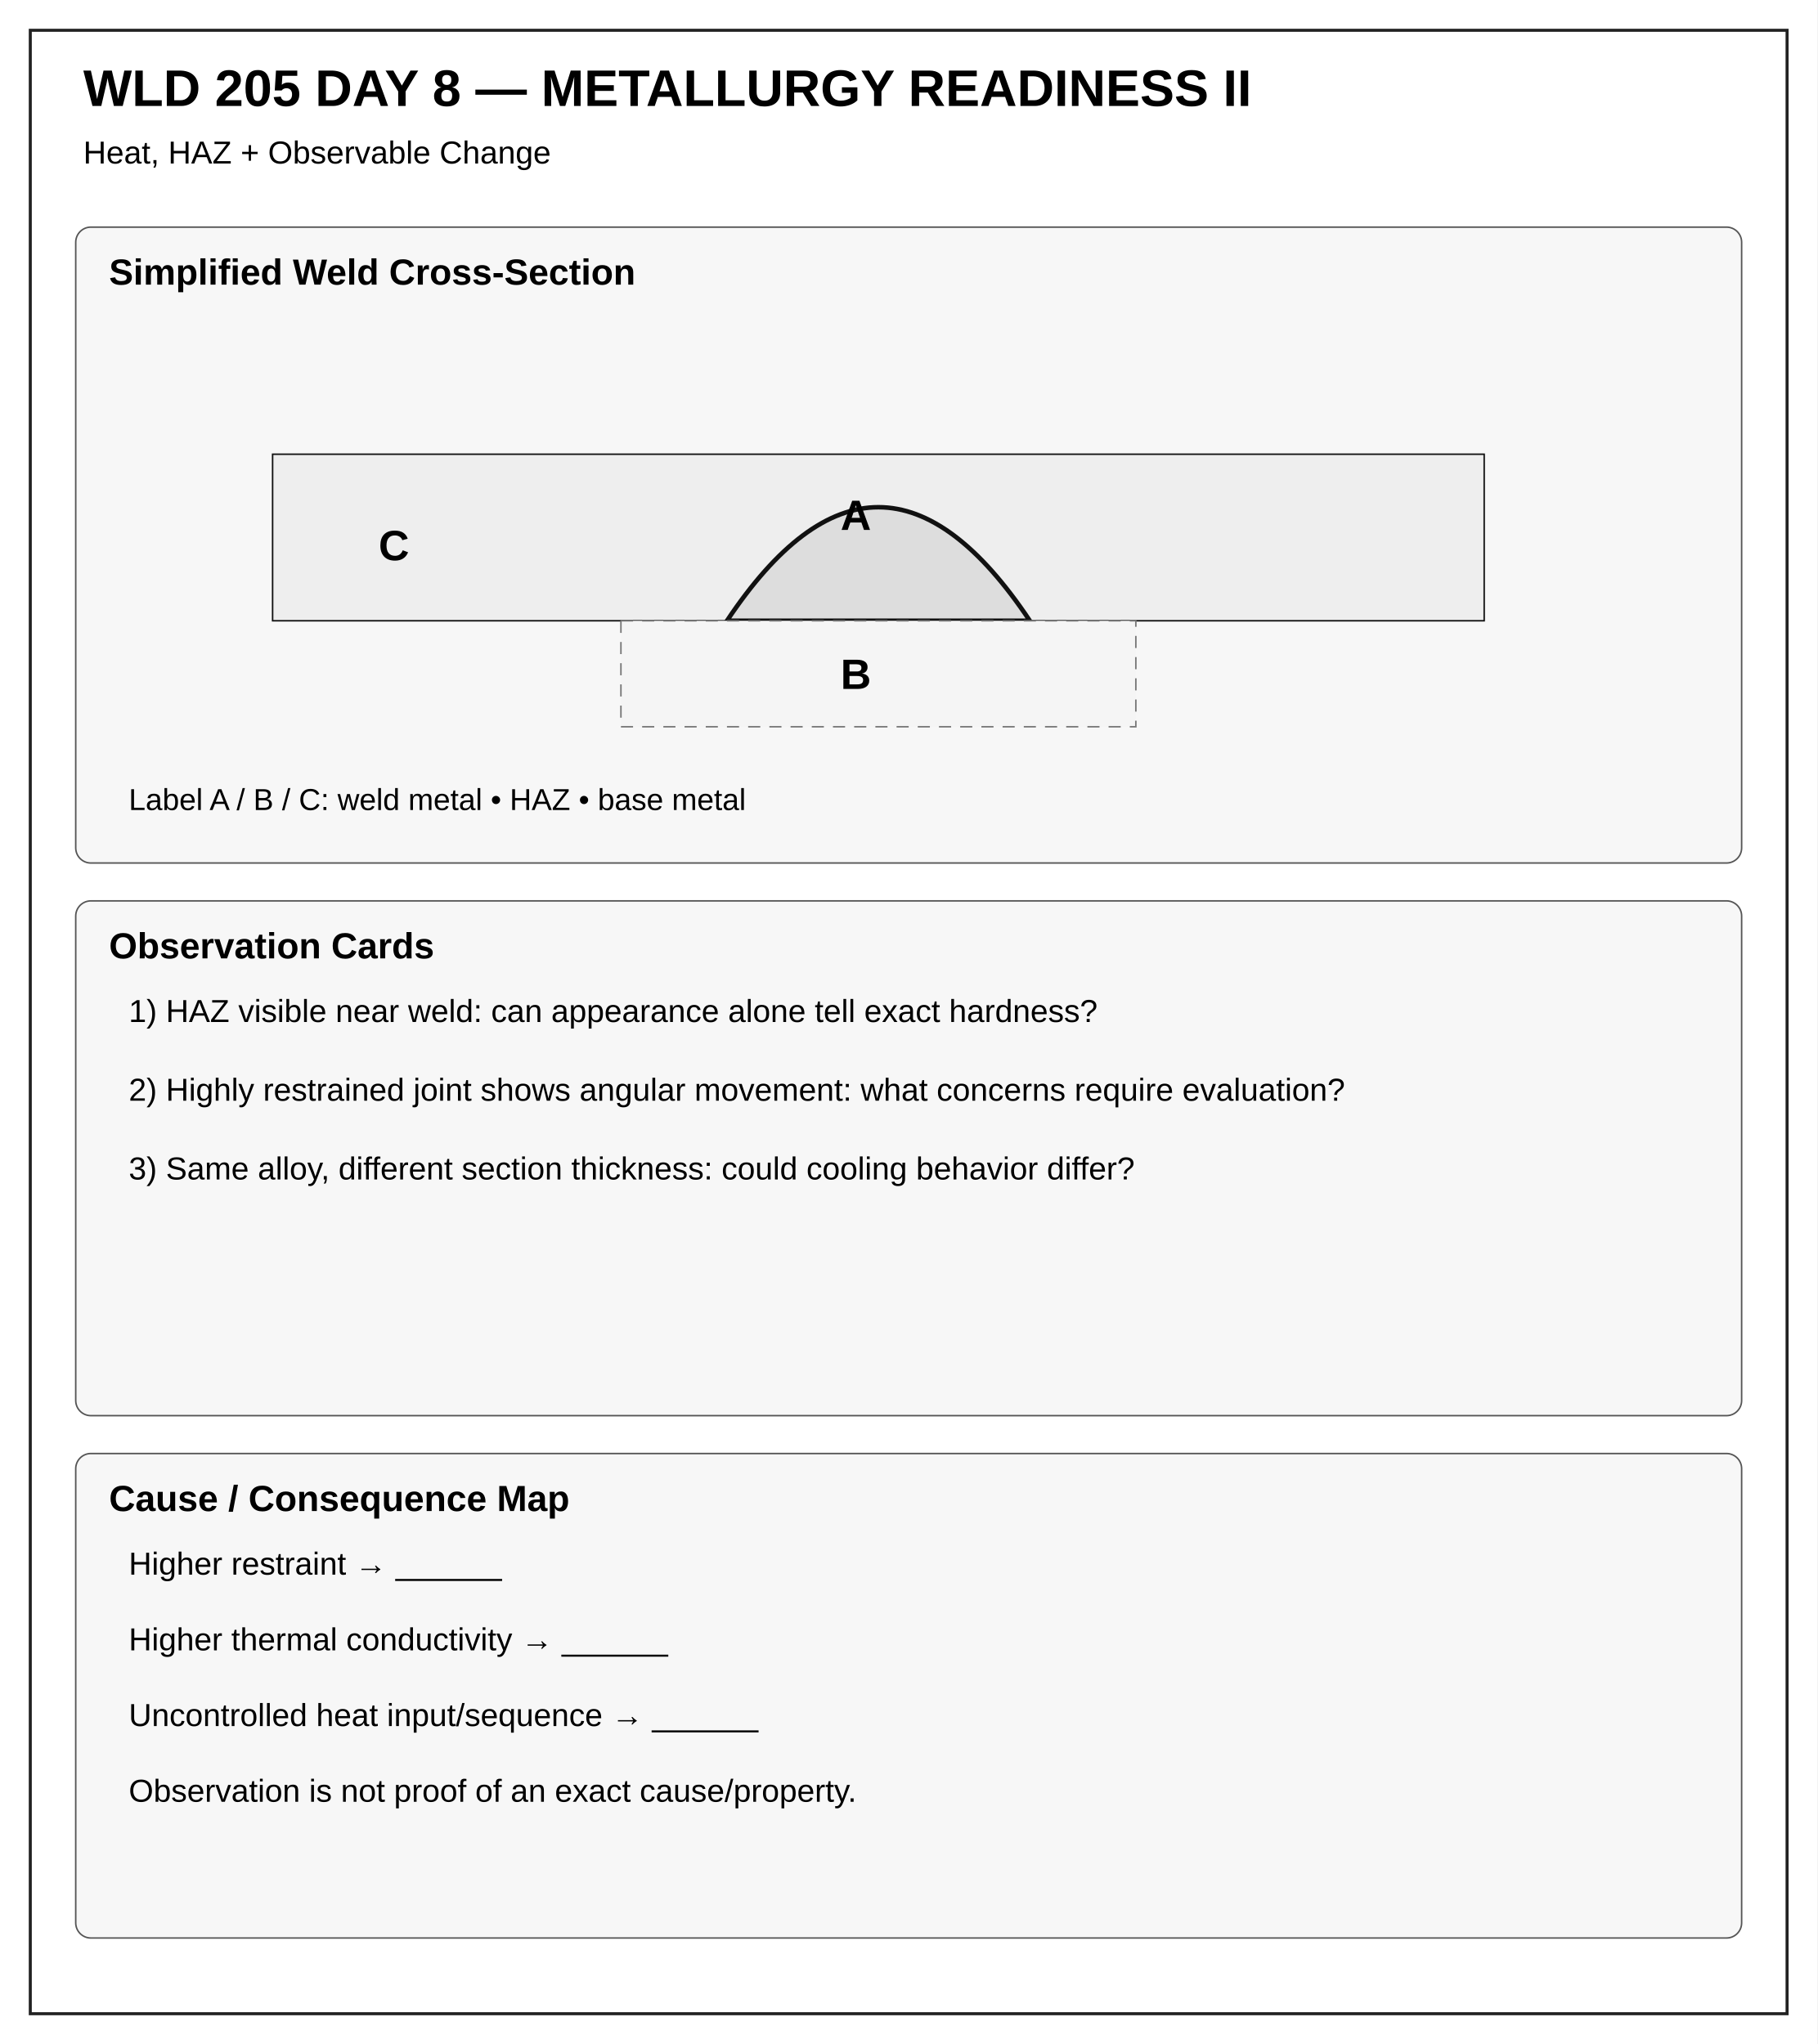
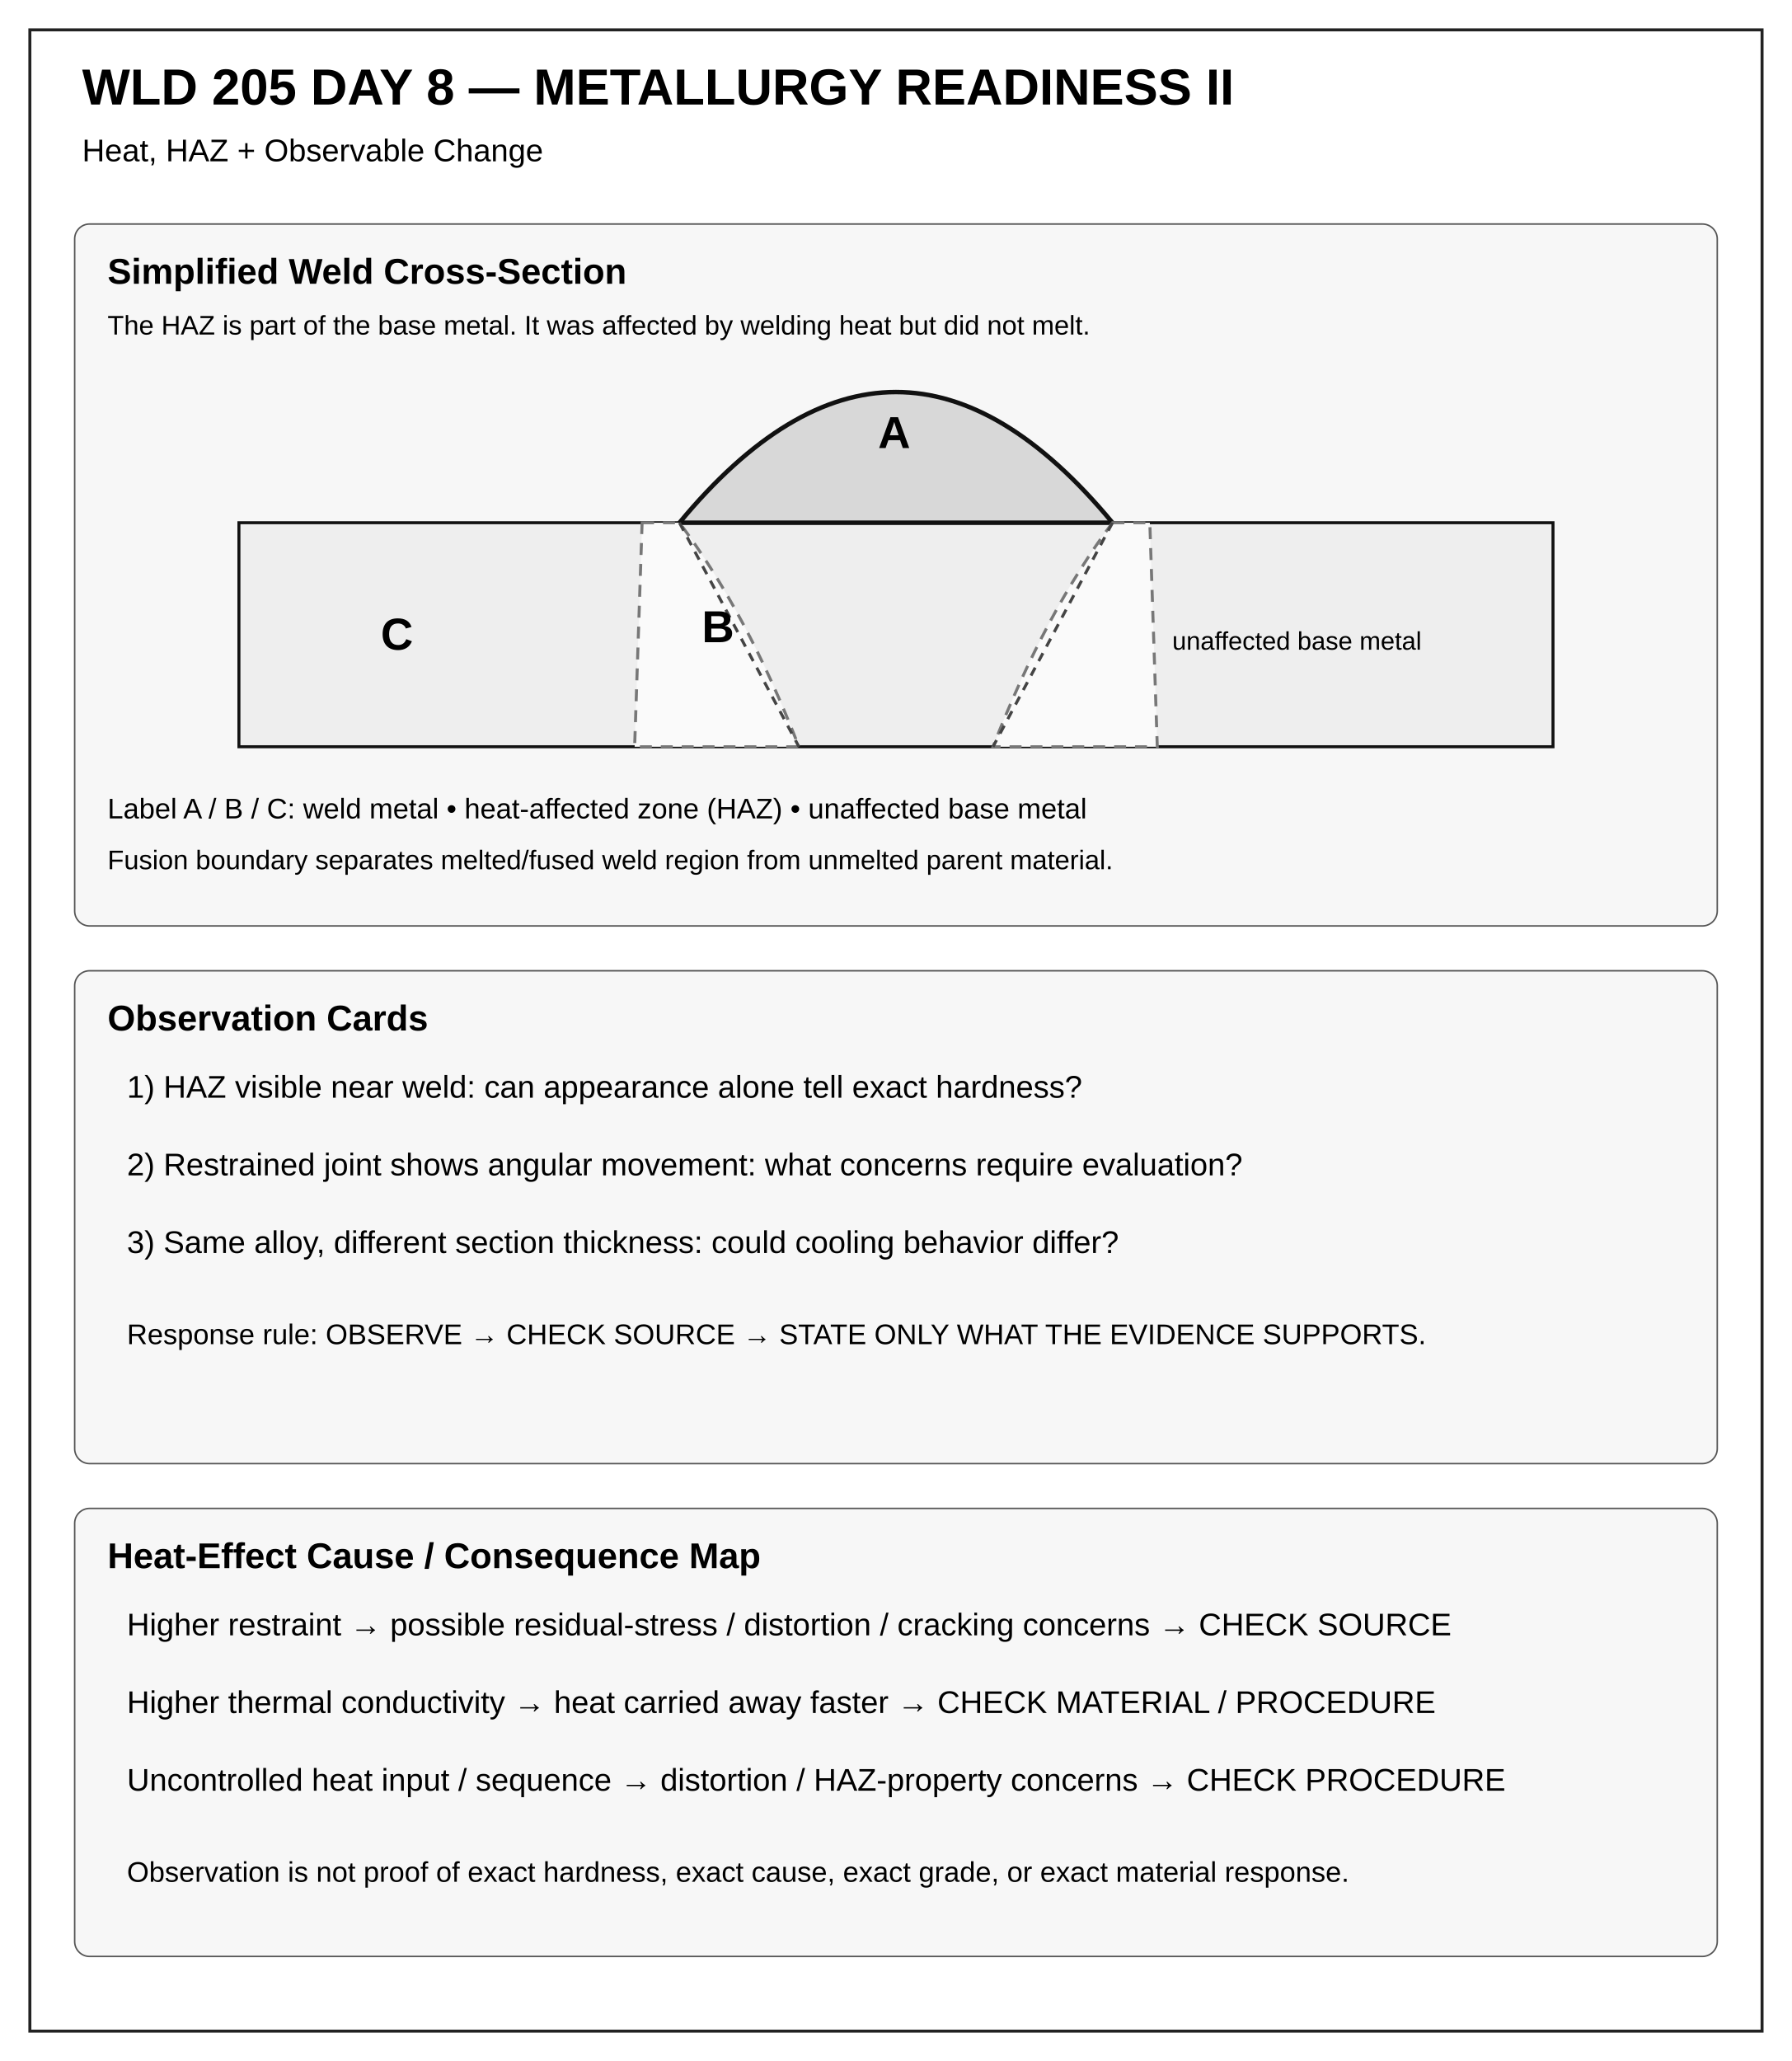
- <svg xmlns="http://www.w3.org/2000/svg" width="1200" height="1350" viewBox="0 0 1200 1350">
-   <rect width="1200" height="1350" fill="white" />
-   <rect x="20" y="20" width="1160" height="1310" fill="none" stroke="#222" stroke-width="2" />
+ <svg xmlns="http://www.w3.org/2000/svg" width="1200" height="1380" viewBox="0 0 1200 1380">
+   <rect width="1200" height="1380" fill="white" />
+   <rect x="20" y="20" width="1160" height="1340" fill="none" stroke="#222" stroke-width="2" />
  <text x="55" y="70" font-family="Arial" font-size="34" font-weight="700">WLD 205 DAY 8 — METALLURGY READINESS II</text>
  <text x="55" y="108" font-family="Arial" font-size="21">Heat, HAZ + Observable Change</text>
-   <rect x="50" y="150" width="1100" height="420" rx="10" fill="#f7f7f7" stroke="#555" />
-   <text x="72" y="188" font-family="Arial" font-size="24" font-weight="700">Simplified Weld Cross-Section</text>
-   <rect x="180" y="300" width="800" height="110" fill="#eeeeee" stroke="#111" />
-   <path d="M480 410 Q580 260 680 410 Z" fill="#dddddd" stroke="#111" stroke-width="3" />
-   <rect x="410" y="410" width="340" height="70" fill="#f5f5f5" stroke="#777" stroke-dasharray="8 6" />
-   <text x="555" y="350" font-family="Arial" font-size="28" font-weight="700">A</text>
-   <text x="555" y="455" font-family="Arial" font-size="28" font-weight="700">B</text>
-   <text x="250" y="370" font-family="Arial" font-size="28" font-weight="700">C</text>
-   <text x="85" y="535" font-family="Arial" font-size="20">Label A / B / C: weld metal • HAZ • base metal</text>
-   <rect x="50" y="595" width="1100" height="340" rx="10" fill="#f7f7f7" stroke="#555" />
-   <text x="72" y="633" font-family="Arial" font-size="24" font-weight="700">Observation Cards</text>
-   <text x="85" y="675" font-family="Arial" font-size="21">1) HAZ visible near weld: can appearance alone tell exact hardness?</text>
-   <text x="85" y="727" font-family="Arial" font-size="21">2) Highly restrained joint shows angular movement: what concerns require evaluation?</text>
-   <text x="85" y="779" font-family="Arial" font-size="21">3) Same alloy, different section thickness: could cooling behavior differ?</text>
-   <rect x="50" y="960" width="1100" height="320" rx="10" fill="#f7f7f7" stroke="#555" />
-   <text x="72" y="998" font-family="Arial" font-size="24" font-weight="700">Cause / Consequence Map</text>
-   <text x="85" y="1040" font-family="Arial" font-size="21">Higher restraint → ______</text>
-   <text x="85" y="1090" font-family="Arial" font-size="21">Higher thermal conductivity → ______</text>
-   <text x="85" y="1140" font-family="Arial" font-size="21">Uncontrolled heat input/sequence → ______</text>
-   <text x="85" y="1190" font-family="Arial" font-size="21">Observation is not proof of an exact cause/property.</text>
+   <rect x="50" y="150" width="1100" height="470" rx="10" fill="#f7f7f7" stroke="#555" />
+   <text x="72" y="190" font-family="Arial" font-size="24" font-weight="700">Simplified Weld Cross-Section</text>
+   <text x="72" y="224" font-family="Arial" font-size="18">The HAZ is part of the base metal. It was affected by welding heat but did not melt.</text>
+   <rect x="160" y="350" width="880" height="150" fill="#eeeeee" stroke="#111" stroke-width="2" />
+   <path d="M455 350 Q600 175 745 350 Z" fill="#d8d8d8" stroke="#111" stroke-width="3" />
+   <path d="M430 350 L455 350 Q500 410 535 500 L425 500 Z" fill="#fafafa" stroke="#777" stroke-width="2" stroke-dasharray="8 6" />
+   <path d="M745 350 L770 350 L775 500 L665 500 Q700 410 745 350 Z" fill="#fafafa" stroke="#777" stroke-width="2" stroke-dasharray="8 6" />
+   <line x1="455" y1="350" x2="535" y2="500" stroke="#444" stroke-width="2" stroke-dasharray="6 5" />
+   <line x1="745" y1="350" x2="665" y2="500" stroke="#444" stroke-width="2" stroke-dasharray="6 5" />
+   <text x="588" y="300" font-family="Arial" font-size="30" font-weight="700">A</text>
+   <text x="470" y="430" font-family="Arial" font-size="30" font-weight="700">B</text>
+   <text x="255" y="435" font-family="Arial" font-size="30" font-weight="700">C</text>
+   <text x="785" y="435" font-family="Arial" font-size="17">unaffected base metal</text>
+   <text x="72" y="548" font-family="Arial" font-size="19">Label A / B / C: weld metal • heat-affected zone (HAZ) • unaffected base metal</text>
+   <text x="72" y="582" font-family="Arial" font-size="18">Fusion boundary separates melted/fused weld region from unmelted parent material.</text>
+   <rect x="50" y="650" width="1100" height="330" rx="10" fill="#f7f7f7" stroke="#555" />
+   <text x="72" y="690" font-family="Arial" font-size="24" font-weight="700">Observation Cards</text>
+   <text x="85" y="735" font-family="Arial" font-size="21">1) HAZ visible near weld: can appearance alone tell exact hardness?</text>
+   <text x="85" y="787" font-family="Arial" font-size="21">2) Restrained joint shows angular movement: what concerns require evaluation?</text>
+   <text x="85" y="839" font-family="Arial" font-size="21">3) Same alloy, different section thickness: could cooling behavior differ?</text>
+   <text x="85" y="900" font-family="Arial" font-size="19">Response rule: OBSERVE → CHECK SOURCE → STATE ONLY WHAT THE EVIDENCE SUPPORTS.</text>
+   <rect x="50" y="1010" width="1100" height="300" rx="10" fill="#f7f7f7" stroke="#555" />
+   <text x="72" y="1050" font-family="Arial" font-size="24" font-weight="700">Heat-Effect Cause / Consequence Map</text>
+   <text x="85" y="1095" font-family="Arial" font-size="21">Higher restraint → possible residual-stress / distortion / cracking concerns → CHECK SOURCE</text>
+   <text x="85" y="1147" font-family="Arial" font-size="21">Higher thermal conductivity → heat carried away faster → CHECK MATERIAL / PROCEDURE</text>
+   <text x="85" y="1199" font-family="Arial" font-size="21">Uncontrolled heat input / sequence → distortion / HAZ-property concerns → CHECK PROCEDURE</text>
+   <text x="85" y="1260" font-family="Arial" font-size="19">Observation is not proof of exact hardness, exact cause, exact grade, or exact material response.</text>
</svg>
